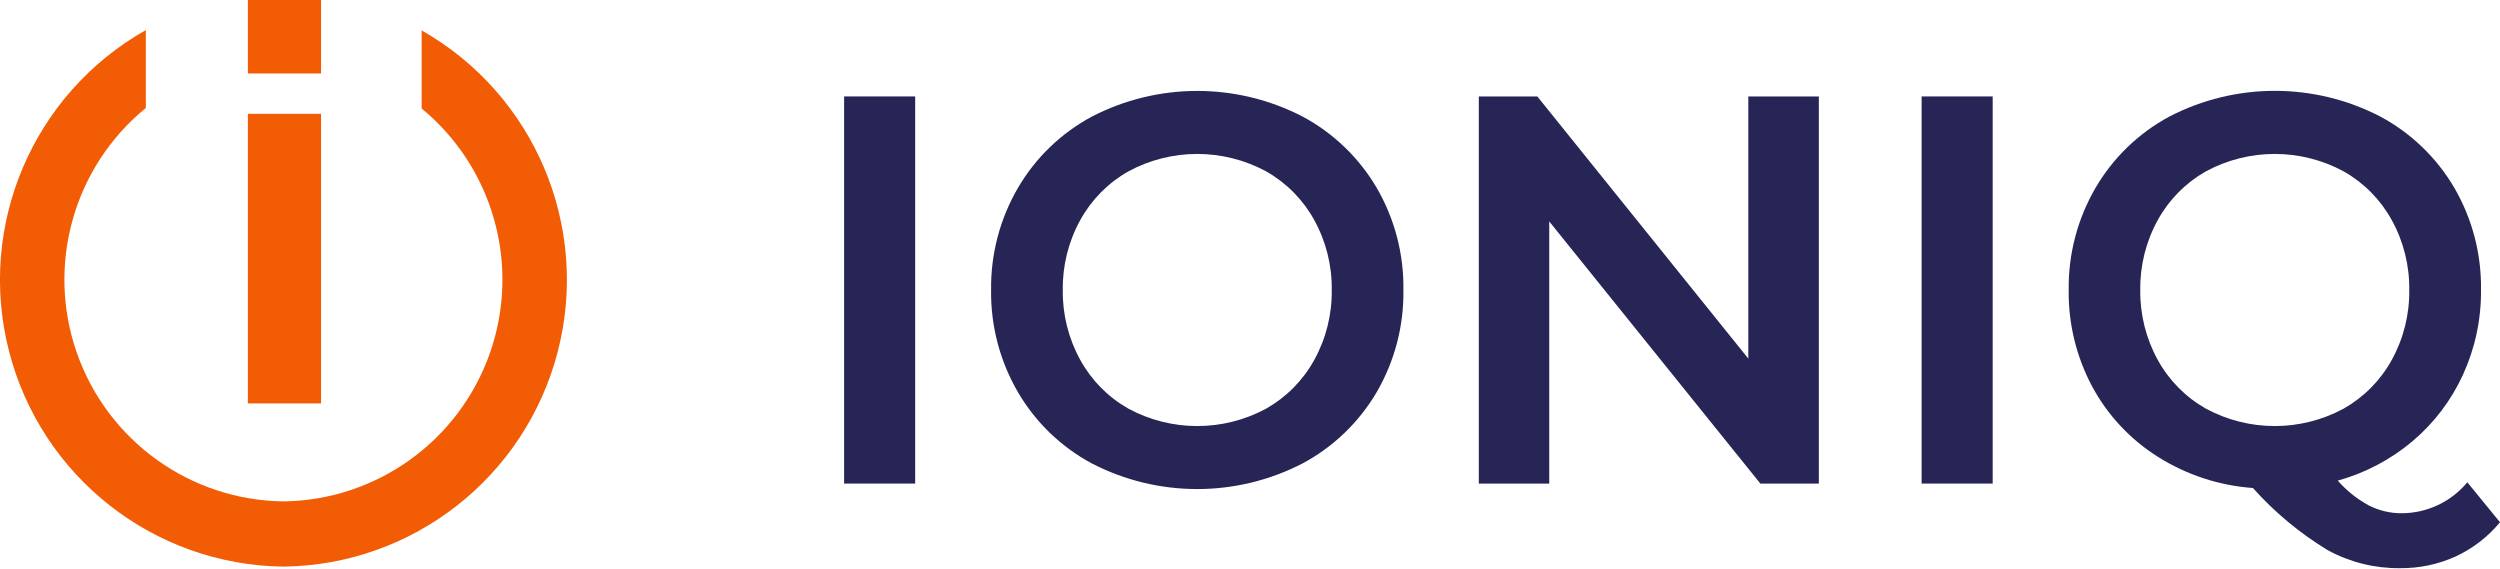
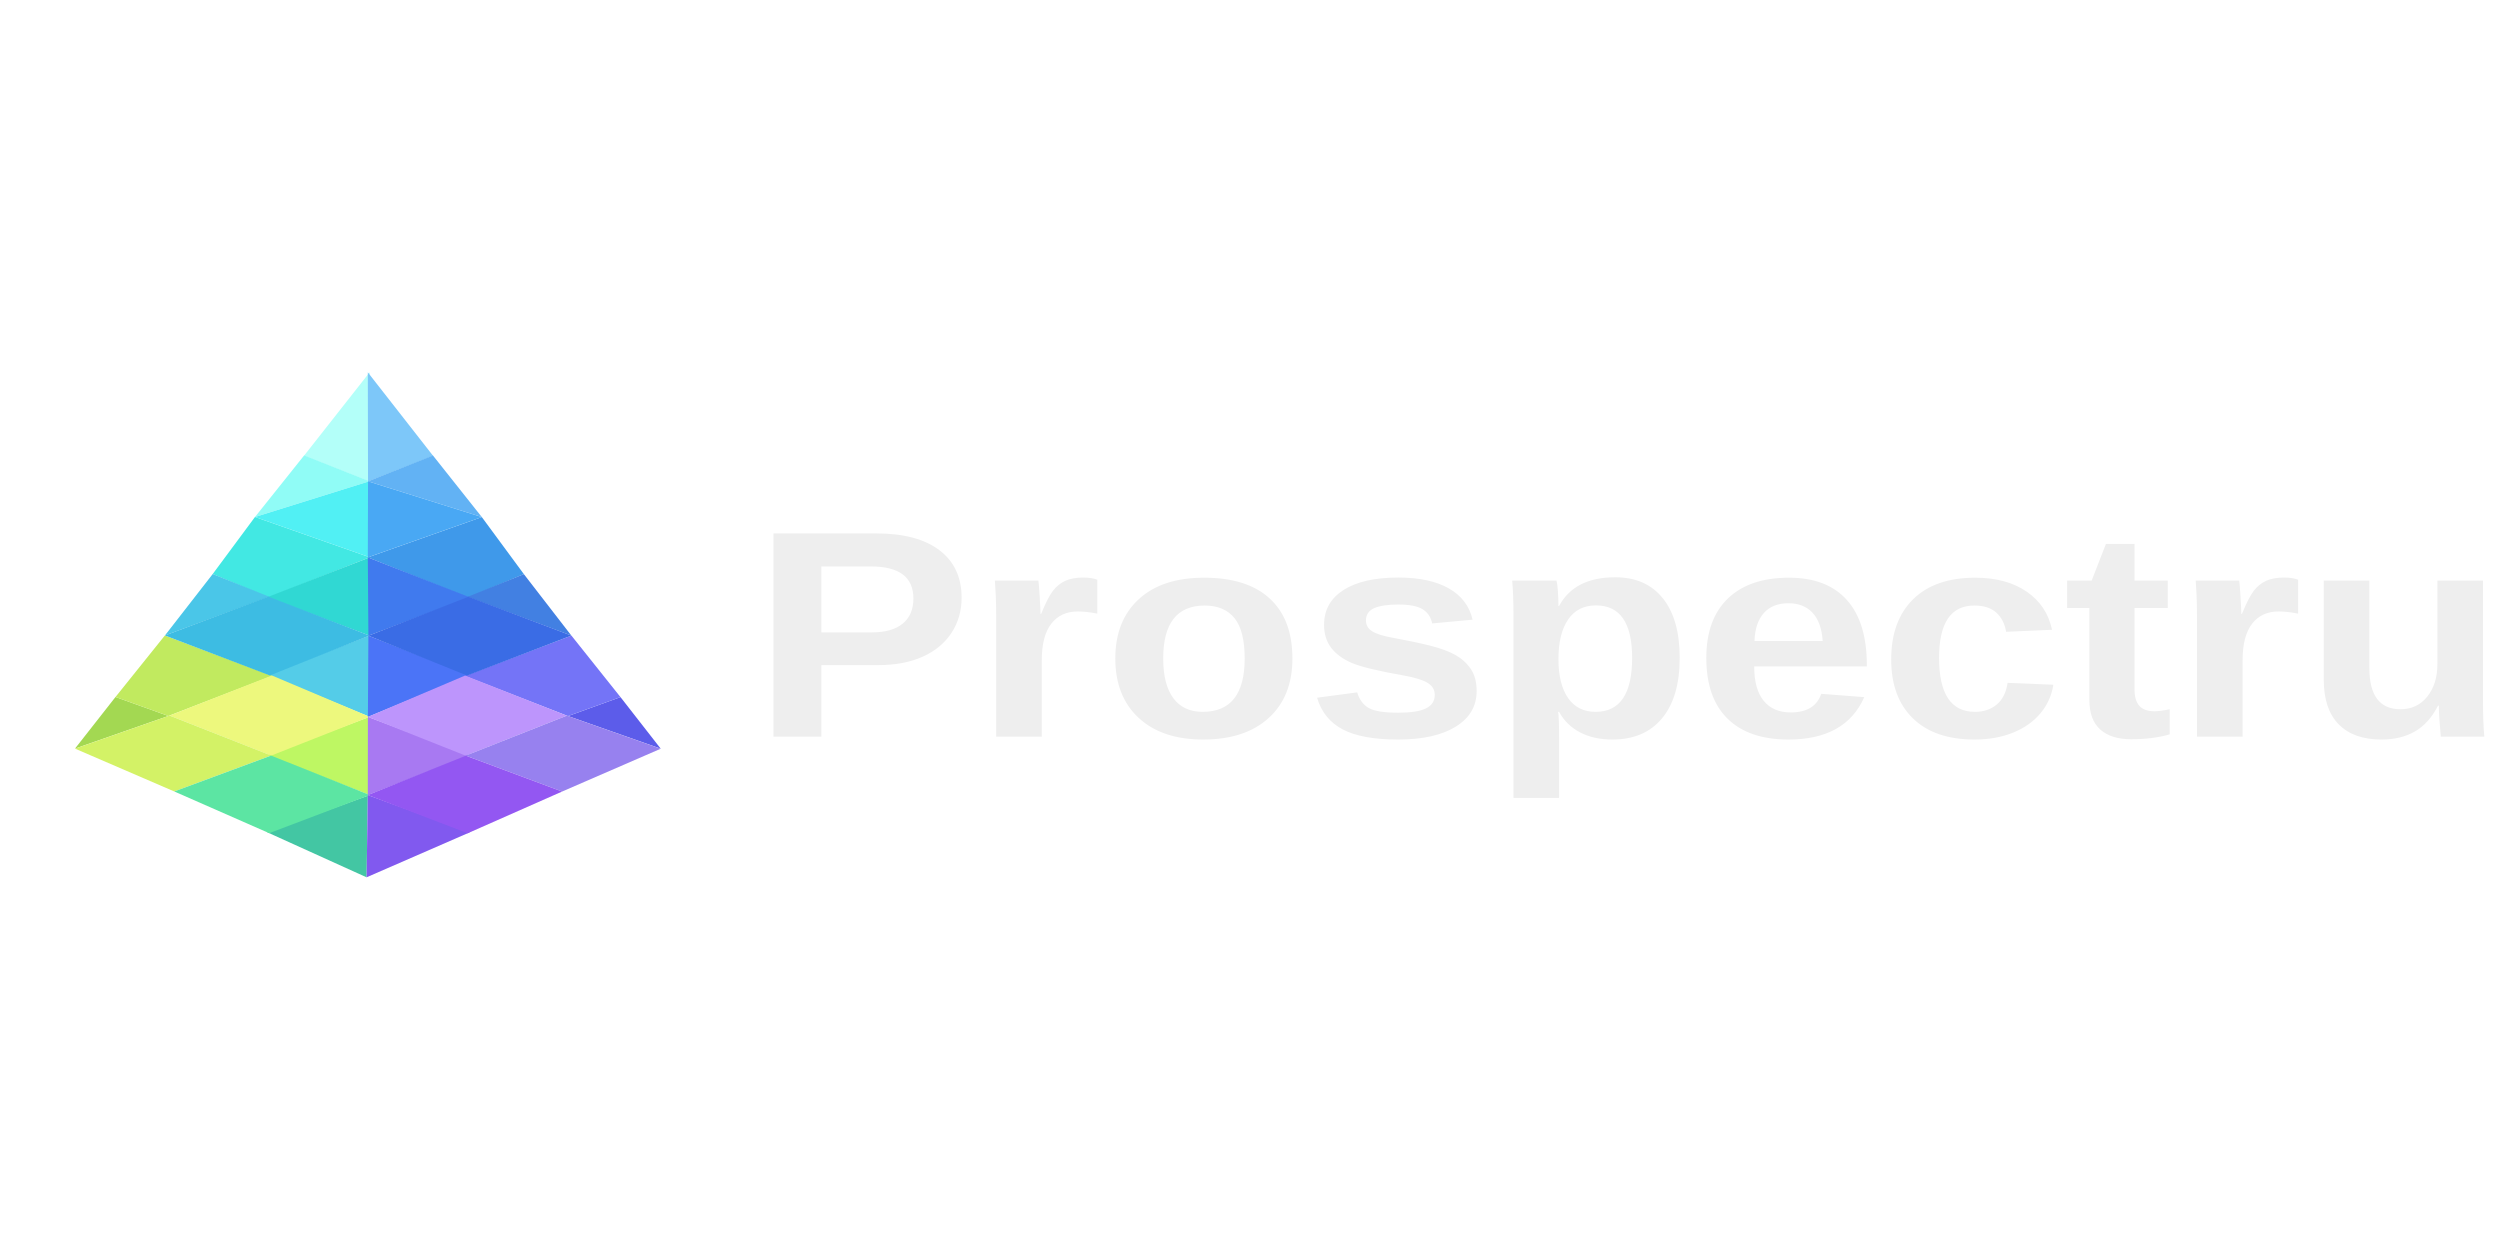
- <svg xmlns="http://www.w3.org/2000/svg" id="Layer_1" data-name="Layer 1" viewBox="0 0 132 30">
-   <defs>
-     <style>.cls-1{fill:#f25c05;}.cls-2{fill:#272556;}</style>
-   </defs>
-   <path class="cls-1" d="M13.087,3.88V0h3.865V3.88H13.087Zm0,17.415V6.01h3.865V21.3H13.087Z" />
-   <path class="cls-1" d="M22.263,1.605V5.728a11.709,11.709,0,0,1-7.3,20.746A11.709,11.709,0,0,1,7.7,5.7V1.589a15.142,15.142,0,0,0,7.265,28.328A15.143,15.143,0,0,0,22.263,1.605Z" />
-   <path class="cls-2" d="M44.569,5.092h3.752V25.533H44.569V5.092Z" />
-   <path class="cls-2" d="M57.644,24.467a9.985,9.985,0,0,1-3.9-3.766,10.443,10.443,0,0,1-1.414-5.388,10.439,10.439,0,0,1,1.414-5.387,9.986,9.986,0,0,1,3.9-3.767,12.105,12.105,0,0,1,11.142,0,10.024,10.024,0,0,1,3.9,3.752,10.428,10.428,0,0,1,1.414,5.4,10.427,10.427,0,0,1-1.414,5.4,10.022,10.022,0,0,1-3.9,3.752A12.109,12.109,0,0,1,57.644,24.467Zm9.208-2.891a6.614,6.614,0,0,0,2.54-2.57,7.425,7.425,0,0,0,.924-3.694,7.427,7.427,0,0,0-.924-3.694,6.618,6.618,0,0,0-2.54-2.57,7.65,7.65,0,0,0-7.273,0,6.614,6.614,0,0,0-2.54,2.57,7.427,7.427,0,0,0-.924,3.694,7.425,7.425,0,0,0,.924,3.694,6.611,6.611,0,0,0,2.54,2.57A7.65,7.65,0,0,0,66.852,21.576Z" />
-   <path class="cls-2" d="M96.035,5.092V25.533H92.947L81.8,11.692V25.533H78.081V5.092h3.089L92.311,18.934V5.092h3.724Z" />
-   <path class="cls-2" d="M101.461,5.092h3.753V25.533h-3.753V5.092Z" />
-   <path class="cls-2" d="M132,27.576a6.713,6.713,0,0,1-2.352,1.811,6.974,6.974,0,0,1-2.93.613,7.8,7.8,0,0,1-3.809-.948,17.4,17.4,0,0,1-3.955-3.285,10.879,10.879,0,0,1-5.022-1.65,9.957,9.957,0,0,1-3.464-3.708,10.524,10.524,0,0,1-1.241-5.1,10.439,10.439,0,0,1,1.415-5.387,9.983,9.983,0,0,1,3.9-3.767,12.1,12.1,0,0,1,11.141,0,10.024,10.024,0,0,1,3.9,3.752,10.428,10.428,0,0,1,1.414,5.4,10.533,10.533,0,0,1-.953,4.482,10.081,10.081,0,0,1-2.655,3.5,10.467,10.467,0,0,1-3.955,2.088,6,6,0,0,0,1.646,1.314,3.79,3.79,0,0,0,1.732.408,4.522,4.522,0,0,0,3.463-1.634Zm-18.069-8.57a6.608,6.608,0,0,0,2.54,2.57,7.65,7.65,0,0,0,7.273,0,6.614,6.614,0,0,0,2.54-2.57,7.425,7.425,0,0,0,.924-3.694,7.427,7.427,0,0,0-.924-3.694,6.618,6.618,0,0,0-2.54-2.57,7.65,7.65,0,0,0-7.273,0,6.611,6.611,0,0,0-2.54,2.57,7.427,7.427,0,0,0-.924,3.694A7.425,7.425,0,0,0,113.931,19.006Z" />
+ <svg xmlns="http://www.w3.org/2000/svg" width="100%" height="100%" viewBox="0 0 23623 11812" version="1.1" xml:space="preserve" style="fill-rule:evenodd;clip-rule:evenodd;stroke-linejoin:round;stroke-miterlimit:2;">
+   <g transform="matrix(5.11706,0,0,4.94873,-833.825,-2576.48)">
+     <path d="M845.459,1889.32L657.012,1809.44L844.534,1734.29L845.459,1889.32Z" style="fill:rgb(84,204,232);" />
+   </g>
+   <g transform="matrix(5.03036,0,0,4.90455,-753.221,-2499.88)">
+     <path d="M844.147,1583.38L628.723,1505.72L549.313,1615.59L654.297,1660.89L844.147,1583.38Z" style="fill:rgb(66,232,227);" />
+   </g>
+   <g transform="matrix(5.09963,0,0,4.90455,-814.888,-2493.64)">
+     <path d="M844.784,1225.62L844.393,1436L723.037,1386.56L844.784,1225.62Z" style="fill:rgb(179,255,249);" />
+   </g>
+   <g transform="matrix(5.02745,0,0,4.90455,-759.129,-2498.5)">
+     <path d="M845.425,1436.57L722.64,1386.85L630.276,1505.43L845.425,1436.57Z" style="fill:rgb(144,252,246);" />
+   </g>
+   <g transform="matrix(5.02423,0,0,4.90455,-757.099,-2499.88)">
+     <path d="M845.949,1583.38L630.266,1505.72L845.558,1436.85L845.949,1583.38Z" style="fill:rgb(81,240,244);" />
+   </g>
+   <g transform="matrix(5.38156,0,0,4.79127,-872.621,-2278.76)">
+     <path d="M293.891,1951.89L364.939,1850.2L457.68,1887.61L293.891,1951.89Z" style="fill:rgb(163,216,82);" />
+   </g>
+   <g transform="matrix(5.03921,0,0,4.90455,-768.999,-2499.88)">
+     <path d="M845.725,1734.44L653.273,1660.39L846.131,1583.38L845.725,1734.44Z" style="fill:rgb(48,216,211);" />
+   </g>
+   <g transform="matrix(5.116,0,0,4.95007,-806.723,-2573.72)">
+     <path d="M462.172,1733.02L371.001,1850.45L468.668,1886.69L660.272,1810.1L462.172,1733.02Z" style="fill:rgb(193,234,95);" />
+   </g>
+   <g transform="matrix(5.05384,0,0,4.96299,-755.419,-2601.19)">
+     <path d="M547.197,1616.98L653.273,1660.39L457.802,1734.04L547.197,1616.98Z" style="fill:rgb(74,198,232);" />
+   </g>
+   <g transform="matrix(5.03145,0,0,4.99791,-756.06,-2660.75)">
+     <path d="M657.012,1809.44L459.966,1733.84L654.341,1660.39L844.01,1734.01L657.012,1809.44Z" style="fill:rgb(61,188,227);" />
+   </g>
+   <g transform="matrix(5.07968,0,0,4.90455,-804.21,-2499.17)">
+     <path d="M655.203,1964.58L845.85,1890.54L845.999,2041.17L655.203,1964.58Z" style="fill:rgb(190,247,99);" />
+   </g>
+   <g transform="matrix(5.03269,0,0,5.01533,-760.303,-2704.76)">
+     <path d="M469.33,1887.44L661.522,1811.93L845.025,1889.78L660.263,1962.89L469.33,1887.44Z" style="fill:rgb(237,248,125);" />
+   </g>
+   <g transform="matrix(5.21694,0,0,4.95071,-825.133,-2588.38)">
+     <path d="M473.745,2033.44L649.384,1964.87L465.152,1888.56L294.062,1951.72L473.745,2033.44Z" style="fill:rgb(211,242,102);" />
+   </g>
+   <g transform="matrix(5.05939,0,0,4.83511,-776.743,-2358.93)">
+     <path d="M840.529,2042.87L652.402,2114.31L838.195,2202.41L840.529,2042.87Z" style="fill:rgb(67,198,163);" />
+   </g>
+   <g transform="matrix(5.01011,0,0,4.90455,-733.673,-2500.23)">
+     <path d="M657.739,1965.48L843.826,2041.5L654.112,2114.99L475.047,2034.61L657.739,1965.48Z" style="fill:rgb(92,229,163);" />
+   </g>
+   <g transform="matrix(-5.08629,0,0,4.94873,7776.6,-2575.61)">
+     <path d="M845.459,1889.32L657.012,1809.44L844.534,1734.29L845.459,1889.32Z" style="fill:rgb(75,116,247);" />
+   </g>
+   <g transform="matrix(-5.00011,0,0,4.90455,7696.48,-2499)">
+     <path d="M844.147,1583.38L628.723,1505.72L549.313,1615.59L654.297,1660.89L844.147,1583.38Z" style="fill:rgb(63,153,234);" />
+   </g>
+   <g transform="matrix(-5.06897,0,0,4.90455,7757.78,-2492.76)">
+     <path d="M844.784,1225.62L844.393,1436L723.037,1386.56L844.784,1225.62Z" style="fill:rgb(125,199,249);" />
+   </g>
+   <g transform="matrix(-4.99722,0,0,4.90455,7702.35,-2497.63)">
+     <path d="M845.425,1436.57L722.64,1386.85L630.276,1505.43L845.425,1436.57Z" style="fill:rgb(98,178,244);" />
+   </g>
+   <g transform="matrix(-4.99402,0,0,4.90455,7700.34,-2499)">
+     <path d="M845.949,1583.38L630.266,1505.72L845.558,1436.85L845.949,1583.38Z" style="fill:rgb(73,168,244);" />
+   </g>
+   <g transform="matrix(-5.3492,0,0,4.79127,7815.16,-2277.88)">
+     <path d="M293.891,1951.89L364.939,1850.2L457.68,1887.61L293.891,1951.89Z" style="fill:rgb(92,92,234);" />
+   </g>
+   <g transform="matrix(-5.0002,0,0,4.90455,7706.47,-2499)">
+     <path d="M845.049,1734.3L653.273,1660.39L846.131,1583.38L845.049,1734.3Z" style="fill:rgb(64,122,238);" />
+   </g>
+   <g transform="matrix(-5.08524,0,0,4.95007,7749.66,-2572.85)">
+     <path d="M462.172,1733.02L371.001,1850.45L468.668,1886.69L660.272,1810.1L462.172,1733.02Z" style="fill:rgb(116,116,247);" />
+   </g>
+   <g transform="matrix(-5.02345,0,0,4.96299,7698.67,-2600.31)">
+     <path d="M547.197,1616.98L653.273,1660.39L457.802,1734.04L547.197,1616.98Z" style="fill:rgb(66,128,226);" />
+   </g>
+   <g transform="matrix(-5.0012,0,0,4.99791,7699.3,-2659.88)">
+     <path d="M657.012,1809.44L459.966,1733.84L654.341,1660.39L843.447,1734.09L657.012,1809.44Z" style="fill:rgb(58,108,229);" />
+   </g>
+   <g transform="matrix(-5.04914,0,0,4.90455,7747.16,-2498.3)">
+     <path d="M655.203,1964.58L845.85,1890.54L845.999,2041.17L655.203,1964.58Z" style="fill:rgb(168,121,242);" />
+   </g>
+   <g transform="matrix(-5.00243,0,0,5.01533,7703.52,-2703.89)">
+     <path d="M469.33,1887.44L661.522,1811.93L845.025,1889.78L660.263,1962.89L469.33,1887.44Z" style="fill:rgb(189,149,252);" />
+   </g>
+   <g transform="matrix(-5.18557,0,0,4.95071,7767.96,-2587.5)">
+     <path d="M473.745,2033.44L649.384,1964.87L465.152,1888.56L294.062,1951.72L473.745,2033.44Z" style="fill:rgb(151,129,239);" />
+   </g>
+   <g transform="matrix(-5.02897,0,0,4.83511,7719.86,-2358.05)">
+     <path d="M843.963,2041.48L652.402,2114.31L846.275,2202.18L843.963,2041.48Z" style="fill:rgb(129,89,239);" />
+   </g>
+   <g transform="matrix(-4.97998,0,0,4.90455,7677.05,-2499.35)">
+     <path d="M657.739,1965.48L843.668,2041.38L654.112,2114.99L475.047,2034.61L657.739,1965.48Z" style="fill:rgb(147,87,242);" />
+   </g>
+   <g transform="matrix(1.50775,0,0,1.33983,-5711.6,-2356.92)">
+     <text x="8496.27px" y="6954.41px" style="font-family:'ArialNarrow-Bold', 'Arial', sans-serif;font-weight:700;font-stretch:condensed;font-size:2083.33px;fill:rgb(238,238,238);">Prospectrum</text>
+   </g>
</svg>
